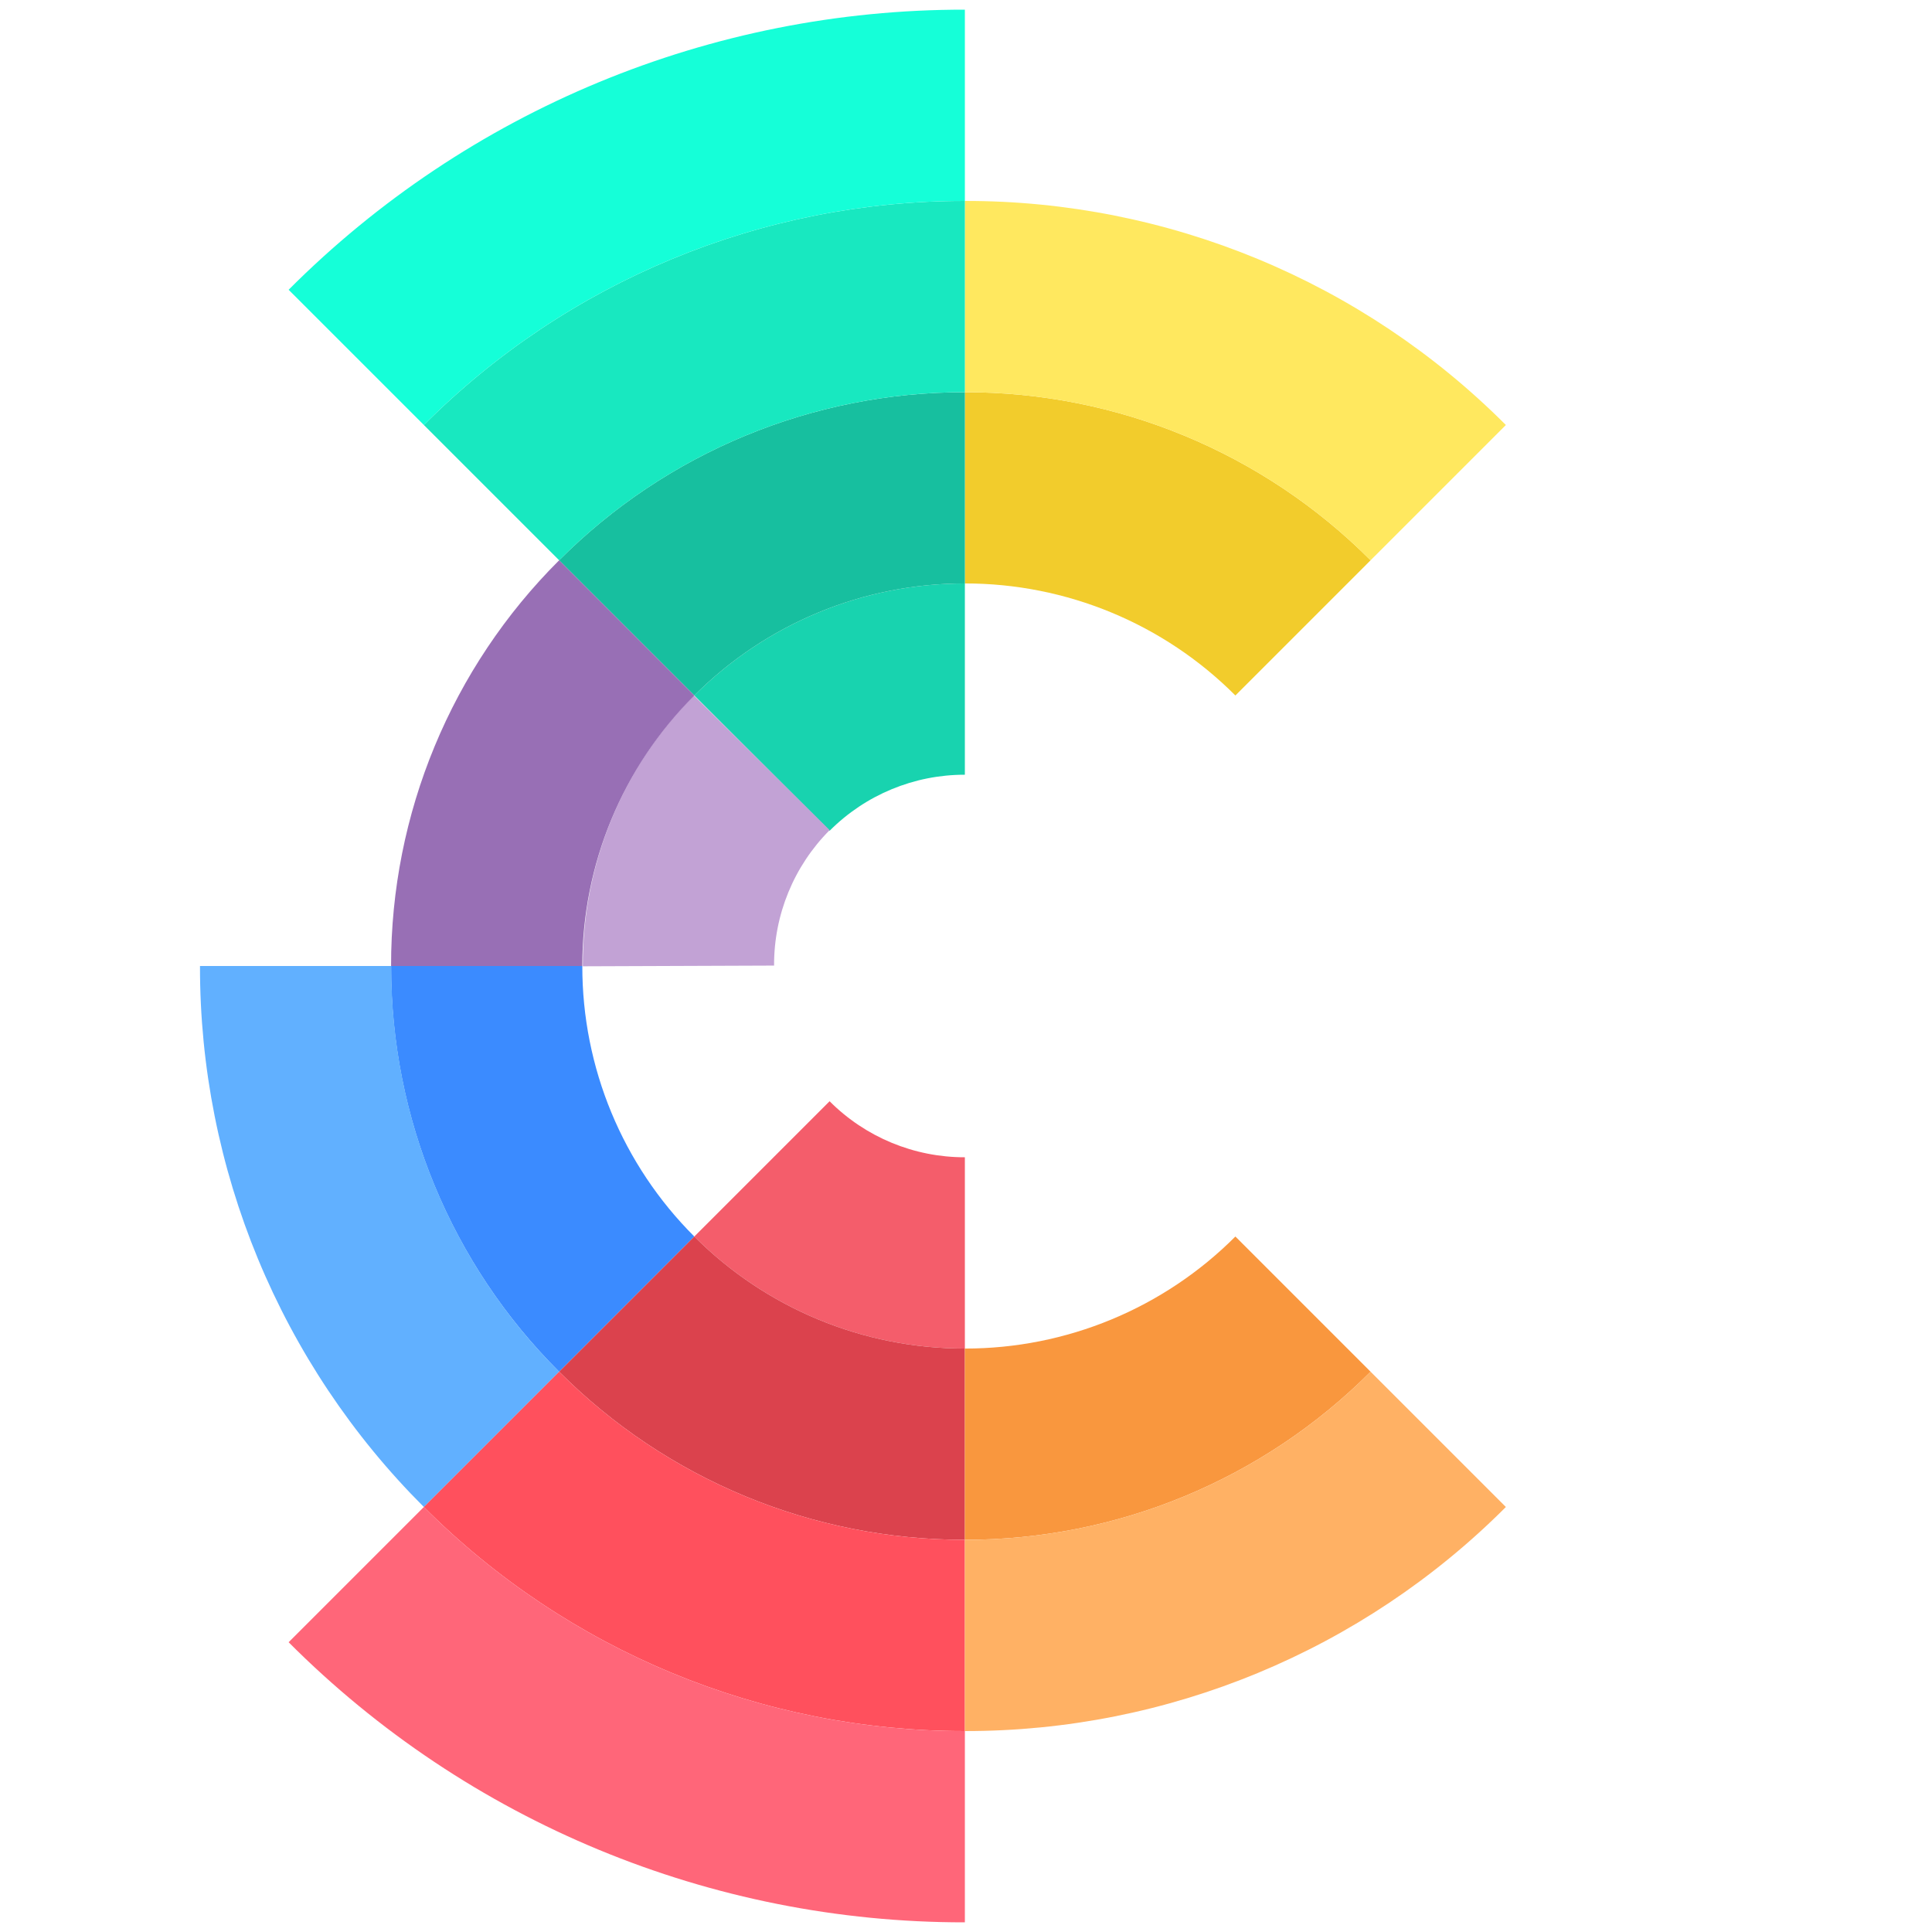
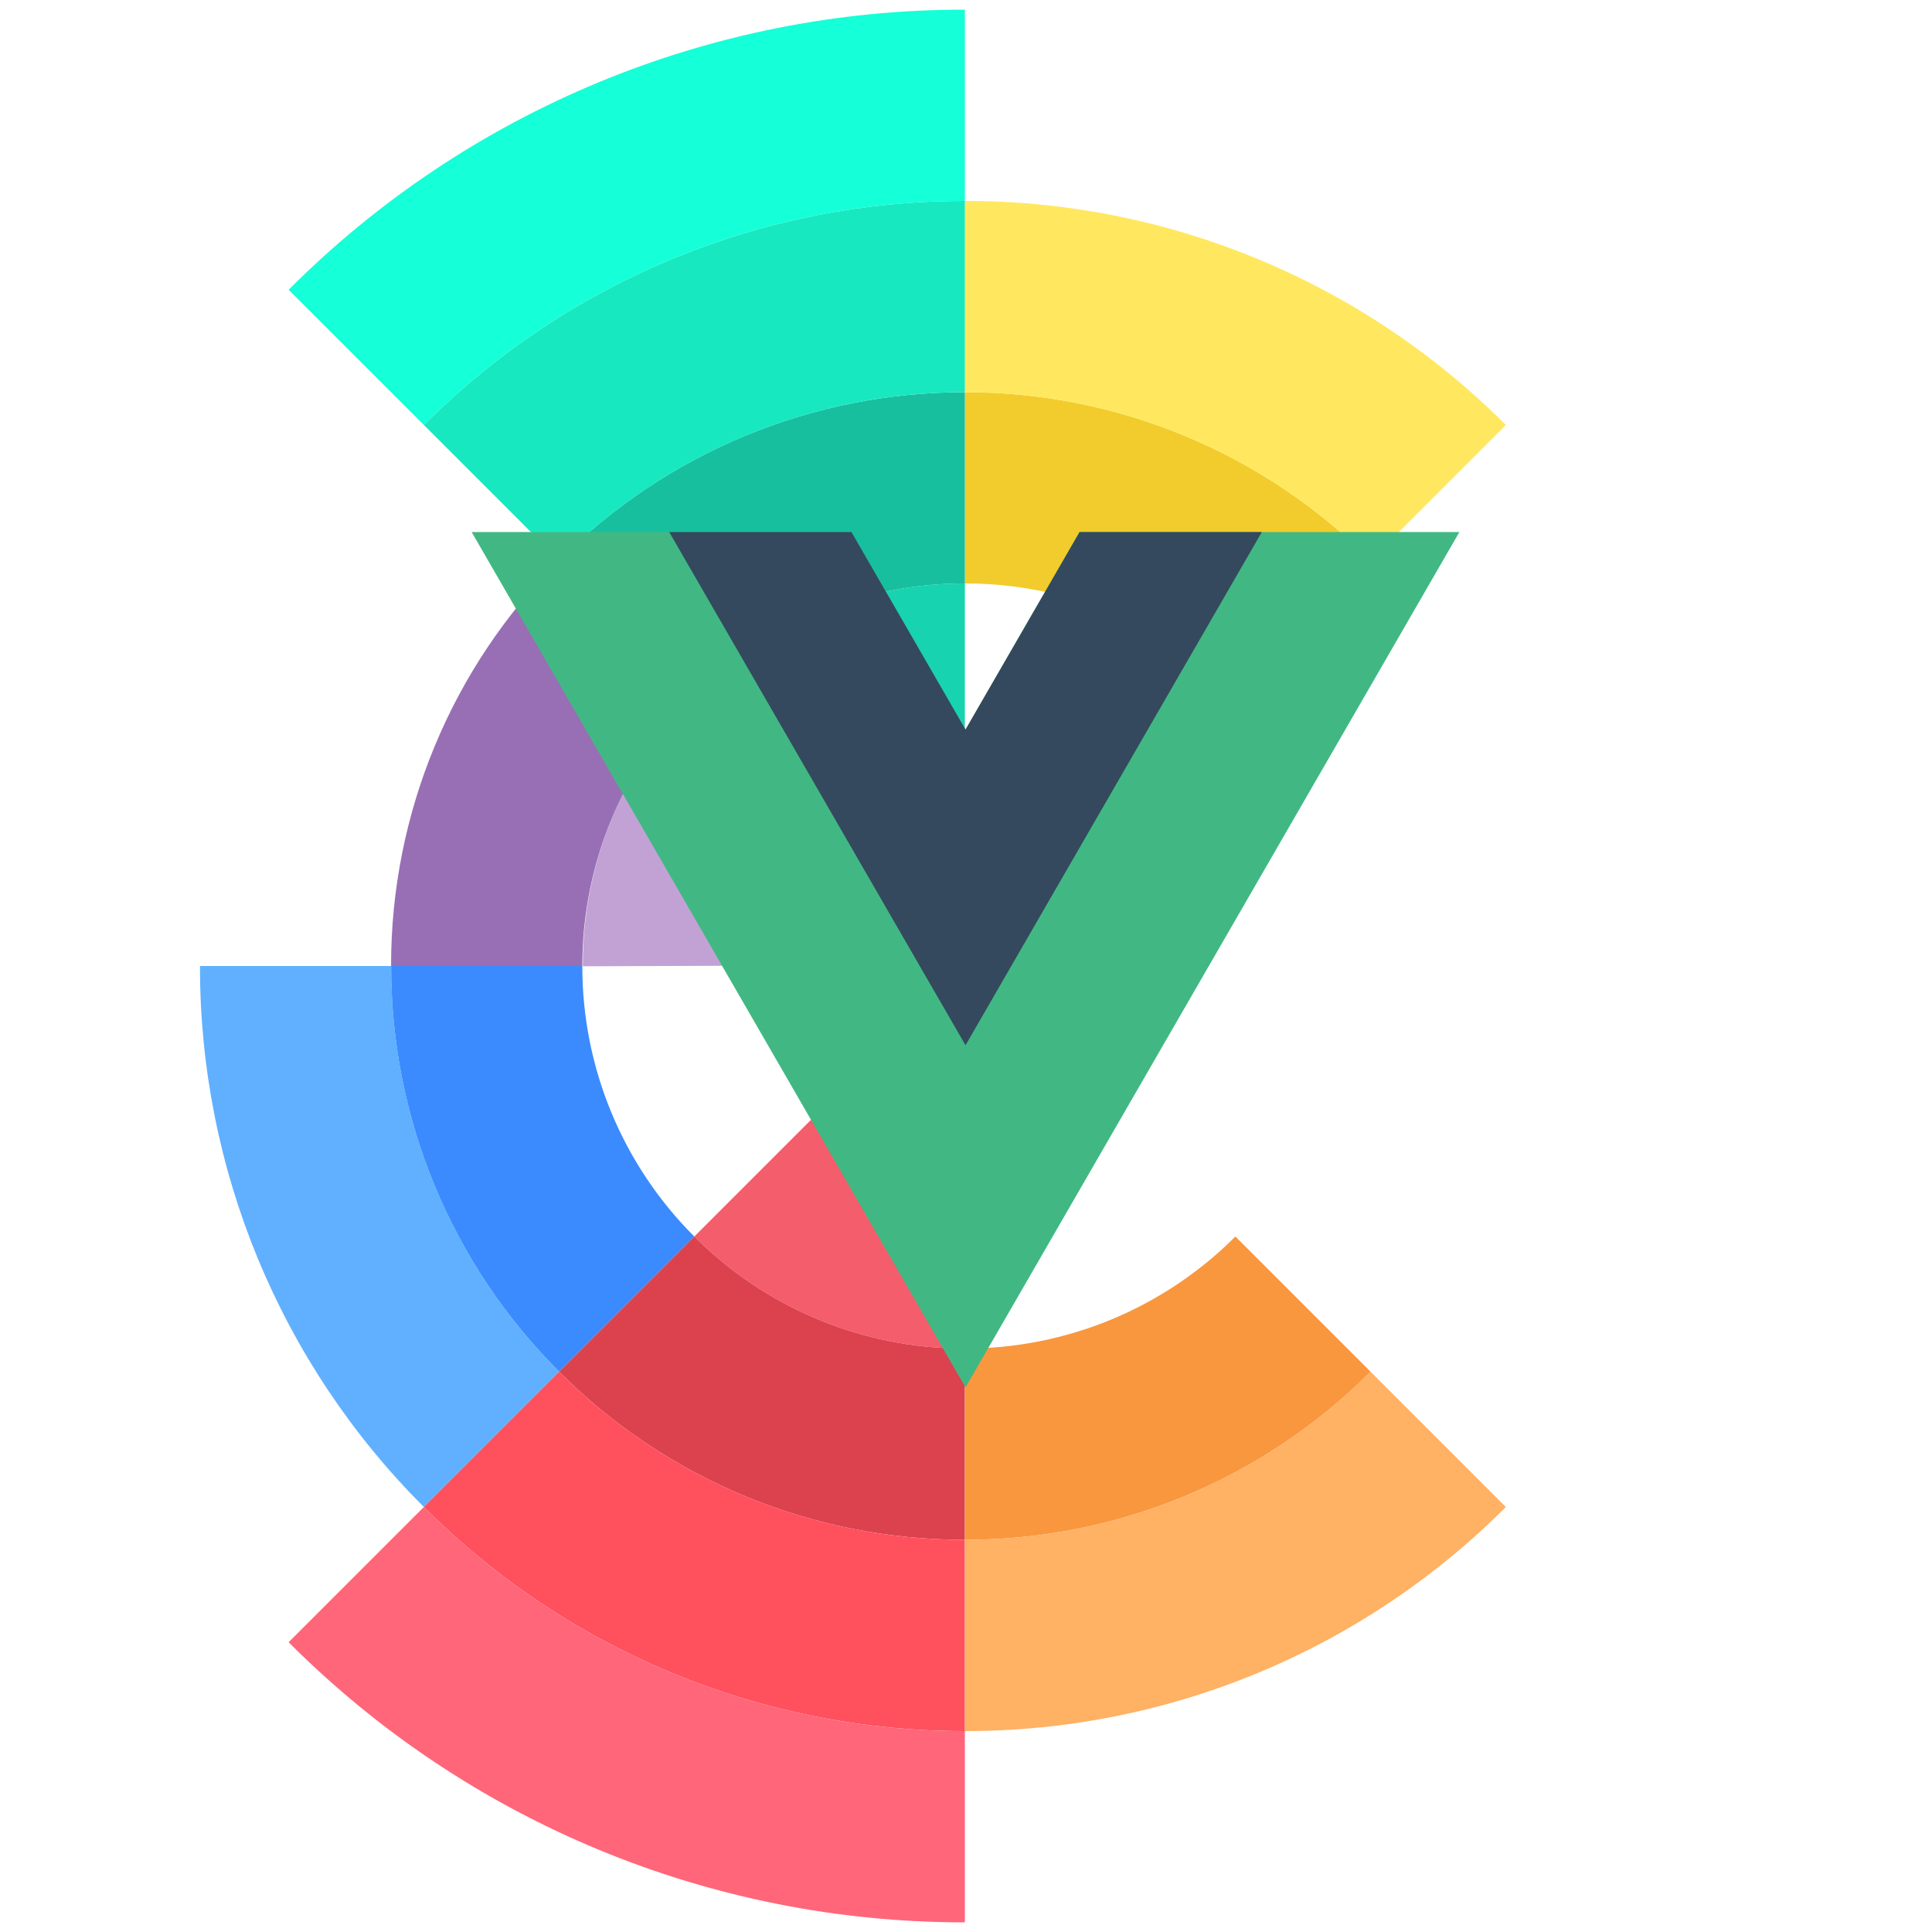
<svg xmlns="http://www.w3.org/2000/svg" viewBox="0 0 512 512">
  <defs>
-     <style>.slice-1{fill:#18d3af;animation-delay:150ms}.slice-2{fill:#c2a2d5;animation-delay:150ms}.slice-3{fill:#f45d6b;animation-delay:150ms}.slice-4{fill:#f2cc2c;animation-delay:300ms}.slice-5{fill:#17bf9f;animation-delay:300ms}.slice-6{fill:#986fb5;animation-delay:300ms}.slice-7{fill:#3b8bff;animation-delay:300ms}.slice-8{fill:#db424d;animation-delay:300ms}.slice-9{fill:#f9973e;animation-delay:300ms}.slice-10{fill:#ffe85f;animation-delay:450ms}.slice-11{fill:#18e8c0;animation-delay:450ms}.slice-12{fill:#61b0ff;animation-delay:450ms}.slice-13{fill:#ff505d;animation-delay:450ms}.slice-14{fill:#ffb164;animation-delay:450ms}.slice-15{fill:#15ffd8;animation-delay:600ms}.slice-16{fill:#ff6679;animation-delay:600ms}@keyframes anim{0%{transform:rotate(-1080deg)}20%{transform:rotate(0deg)}}path{transform-origin:center center;animation:anim 8s infinite}</style>
+     <style>.slice-1{fill:#18d3af;animation-delay:150ms}.slice-2{fill:#c2a2d5;animation-delay:150ms}.slice-3{fill:#f45d6b;animation-delay:150ms}.slice-4{fill:#f2cc2c;animation-delay:300ms}.slice-5{fill:#17bf9f;animation-delay:300ms}.slice-6{fill:#986fb5;animation-delay:300ms}.slice-7{fill:#3b8bff;animation-delay:300ms}.slice-8{fill:#db424d;animation-delay:300ms}.slice-9{fill:#f9973e;animation-delay:300ms}.slice-10{fill:#ffe85f;animation-delay:450ms}.slice-11{fill:#18e8c0;animation-delay:450ms}.slice-12{fill:#61b0ff;animation-delay:450ms}.slice-13{fill:#ff505d;animation-delay:450ms}.slice-14{fill:#ffb164;animation-delay:450ms}.slice-15{fill:#15ffd8;animation-delay:600ms}.slice-16{fill:#ff6679;animation-delay:600ms}@keyframes anim{0%{transform:rotate(-1080deg)}20%{transform:rotate(0deg)}}g:not(.vue) path{transform-origin:center center;animation:anim 8s infinite}</style>
  </defs>
  <g>
    <path class="slice-1" d="M255.7,154.62v50.69a50.49,50.49,0,0,0-35.84,14.85L184,184.31A101.09,101.09,0,0,1,255.7,154.62Z" />
    <path class="slice-2" d="M219.86,220a50.52,50.52,0,0,0-14.72,35.89l-50.69.19a101.08,101.08,0,0,1,29.43-71.79Z" />
    <path class="slice-3" d="M255.7,306.69v50.69A101.09,101.09,0,0,1,184,327.69l35.85-35.85A50.49,50.49,0,0,0,255.7,306.69Z" />
    <path class="slice-4" d="M363.22,148.48l-35.83,35.83a101.09,101.09,0,0,0-71.69-29.69V103.94A151.5,151.5,0,0,1,363.22,148.48Z" />
    <path class="slice-5" d="M255.7,103.94v50.68A101.09,101.09,0,0,0,184,184.31l-35.83-35.83A151.5,151.5,0,0,1,255.7,103.94Z" />
    <path class="slice-6" d="M184,184.31A101.09,101.09,0,0,0,154.32,256H103.64a151.5,151.5,0,0,1,44.54-107.52Z" />
    <path class="slice-7" d="M184,327.69l-35.83,35.83A151.5,151.5,0,0,1,103.64,256h50.68A101.09,101.09,0,0,0,184,327.69Z" />
    <path class="slice-8" d="M255.7,357.38v50.68a151.5,151.5,0,0,1-107.52-44.54L184,327.69A101.09,101.09,0,0,0,255.7,357.38Z" />
    <path class="slice-9" d="M363.22,363.52A151.5,151.5,0,0,1,255.7,408.06V357.38a101.09,101.09,0,0,0,71.69-29.69Z" />
    <path class="slice-10" d="M399.07,112.63l-35.85,35.85A151.5,151.5,0,0,0,255.7,103.94V53.25A202.12,202.12,0,0,1,399.07,112.63Z" />
    <path class="slice-11" d="M255.7,53.25v50.69a151.5,151.5,0,0,0-107.52,44.54l-35.85-35.85A202.12,202.12,0,0,1,255.7,53.25Z" />
    <path class="slice-12" d="M148.18,363.52l-35.85,35.85A202.12,202.12,0,0,1,53,256h50.69A151.5,151.5,0,0,0,148.18,363.52Z" />
    <path class="slice-13" d="M255.7,408.06v50.69a202.12,202.12,0,0,1-143.37-59.38l35.85-35.85A151.5,151.5,0,0,0,255.7,408.06Z" />
    <path class="slice-14" d="M399.07,399.37A202.12,202.12,0,0,1,255.7,458.75V408.06a151.5,151.5,0,0,0,107.52-44.54Z" />
    <path class="slice-15" d="M255.7,2.56V53.25a202.12,202.12,0,0,0-143.37,59.38L76.49,76.79A252.68,252.68,0,0,1,255.7,2.56Z" />
    <path class="slice-16" d="M255.7,458.75v50.69A252.68,252.68,0,0,1,76.49,435.21l35.84-35.84A202.12,202.12,0,0,0,255.7,458.75Z" />
  </g>
+   <g class="vue" transform="translate(125 141)">
+     <g class="vue" transform="matrix(1.3333 0 0 -1.3333 -76.311 313.34)">
+       <g class="vue" transform="translate(178.06 235.01)">
+         <path d="m0 0-22.669-39.264-22.669 39.264h-75.491l98.16-170.02 98.16 170.02z" fill="#41b883" />
+       </g>
+       <g class="vue" transform="translate(178.06 235.01)">
+         <path d="m0 0-22.669-39.264-22.669 39.264h-36.227l58.896-102.01 58.896 102.01z" fill="#34495e" />
+       </g>
+     </g>
+   </g>
</svg>
